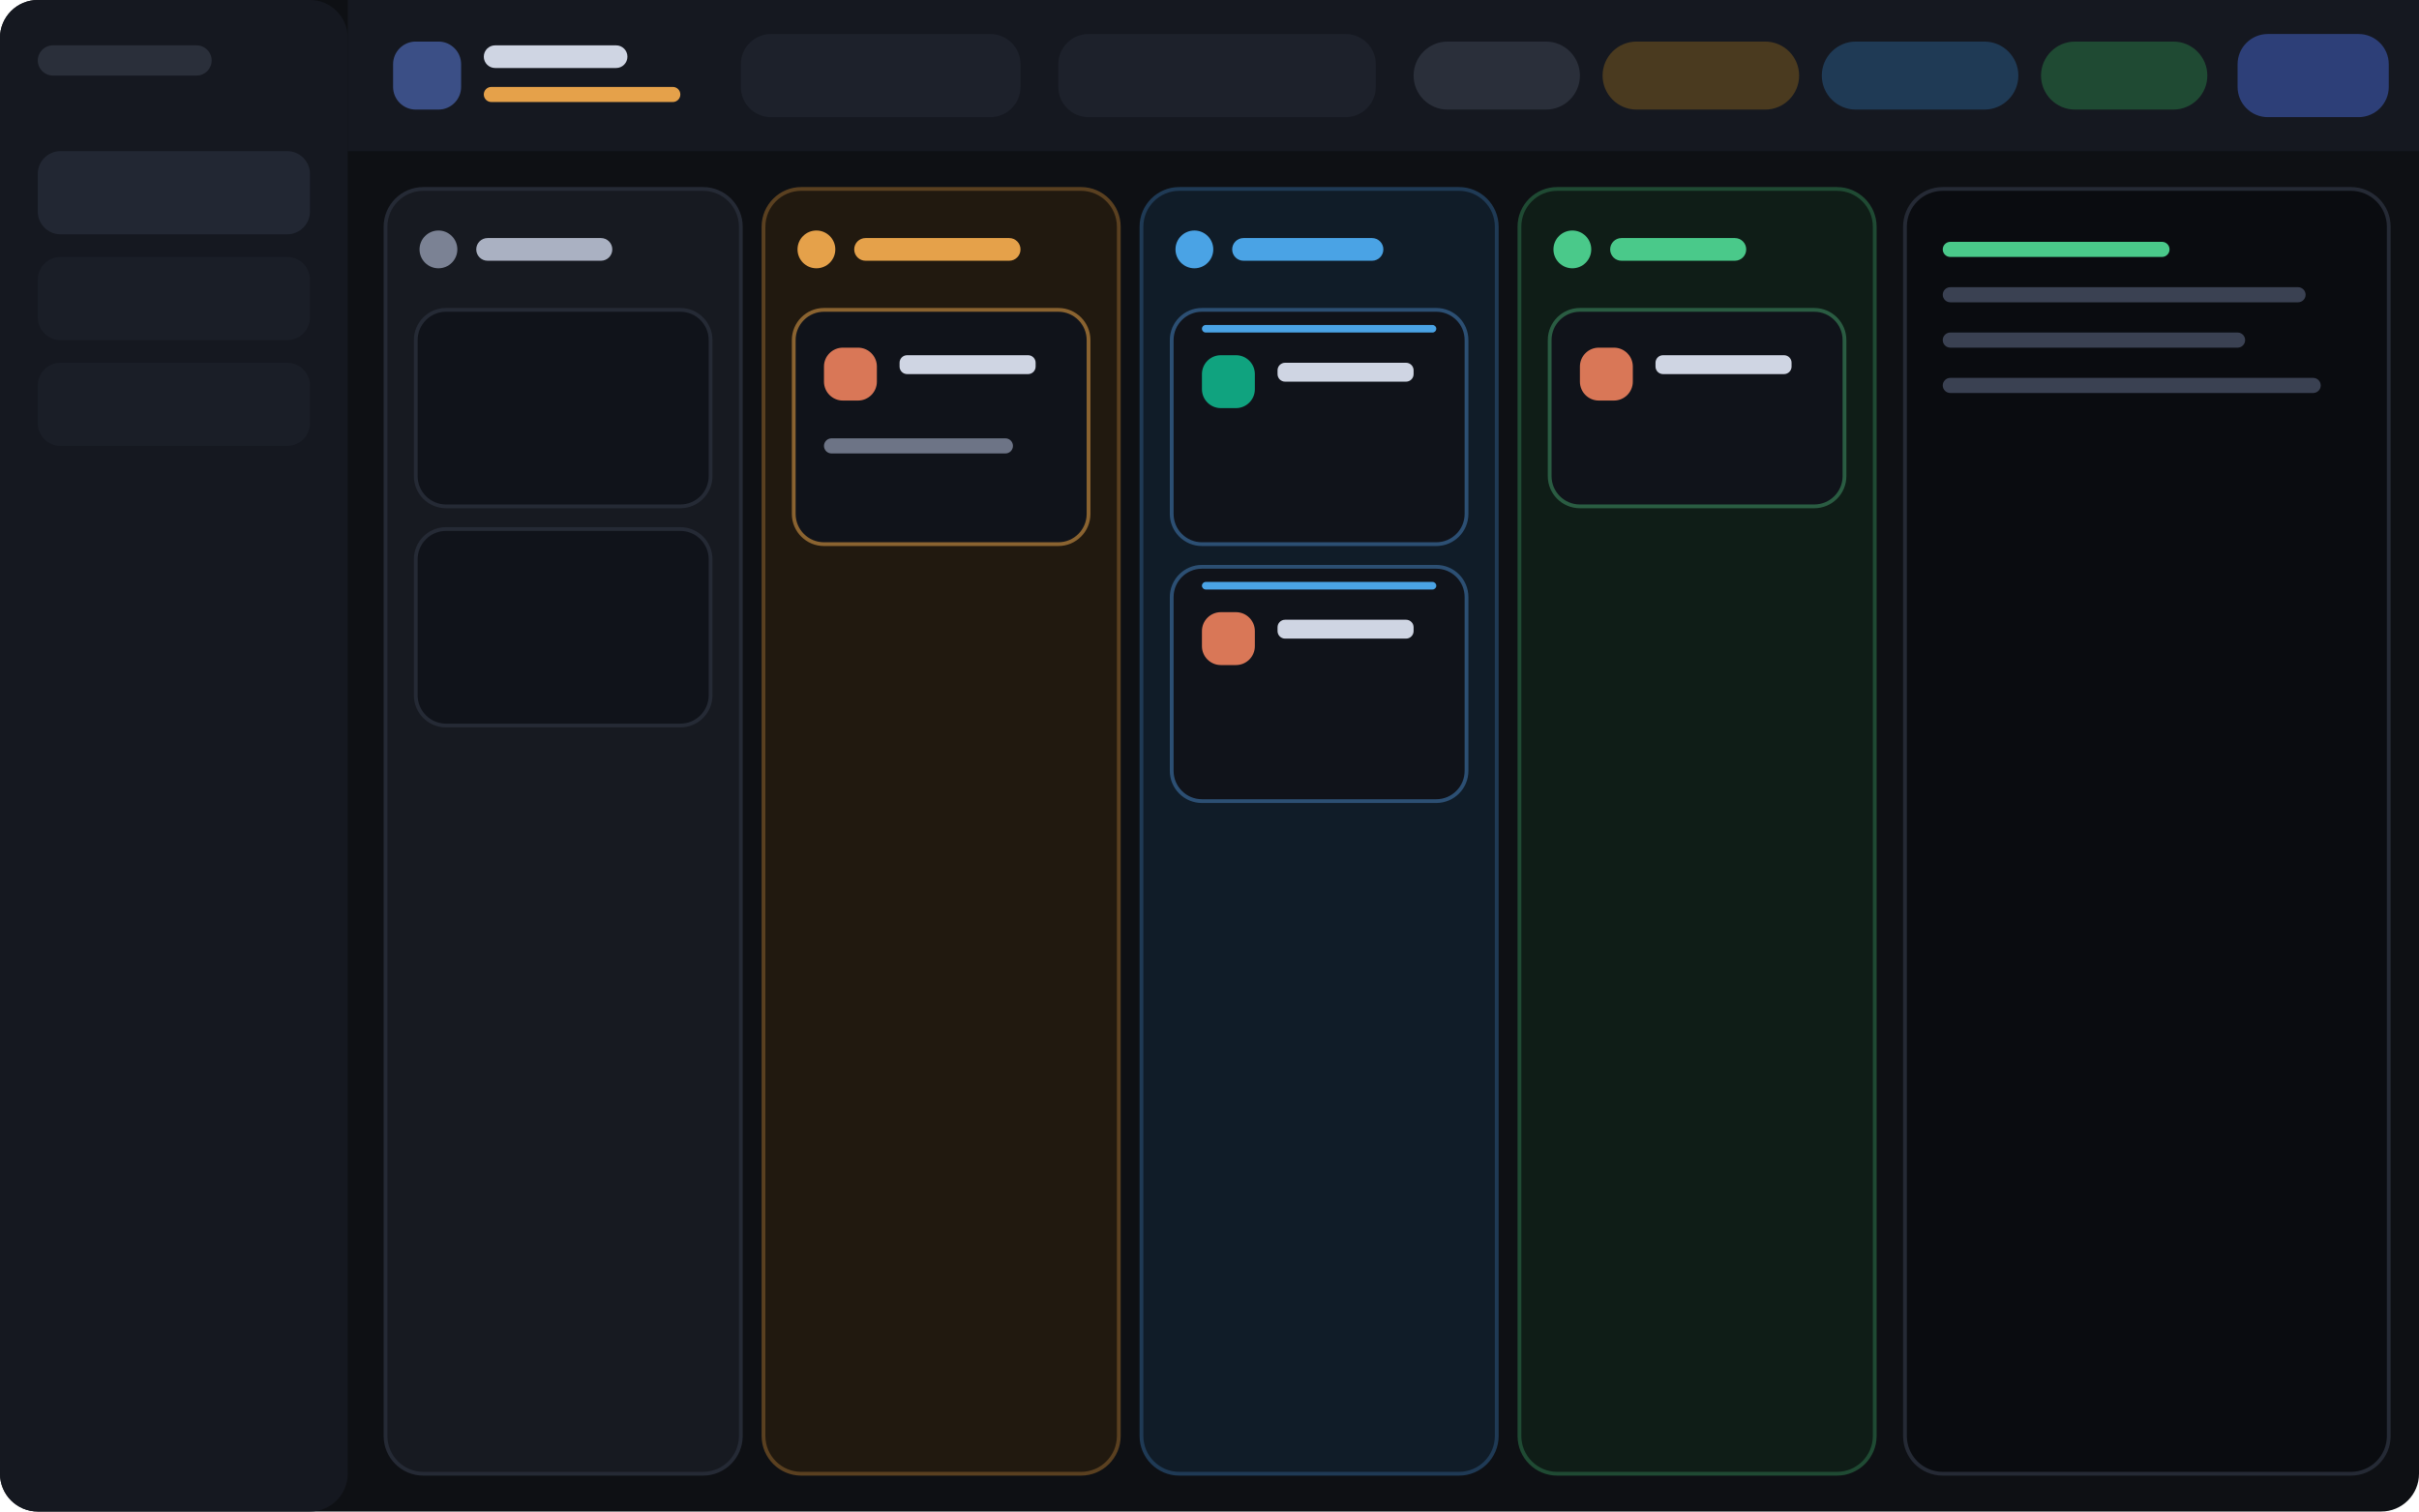
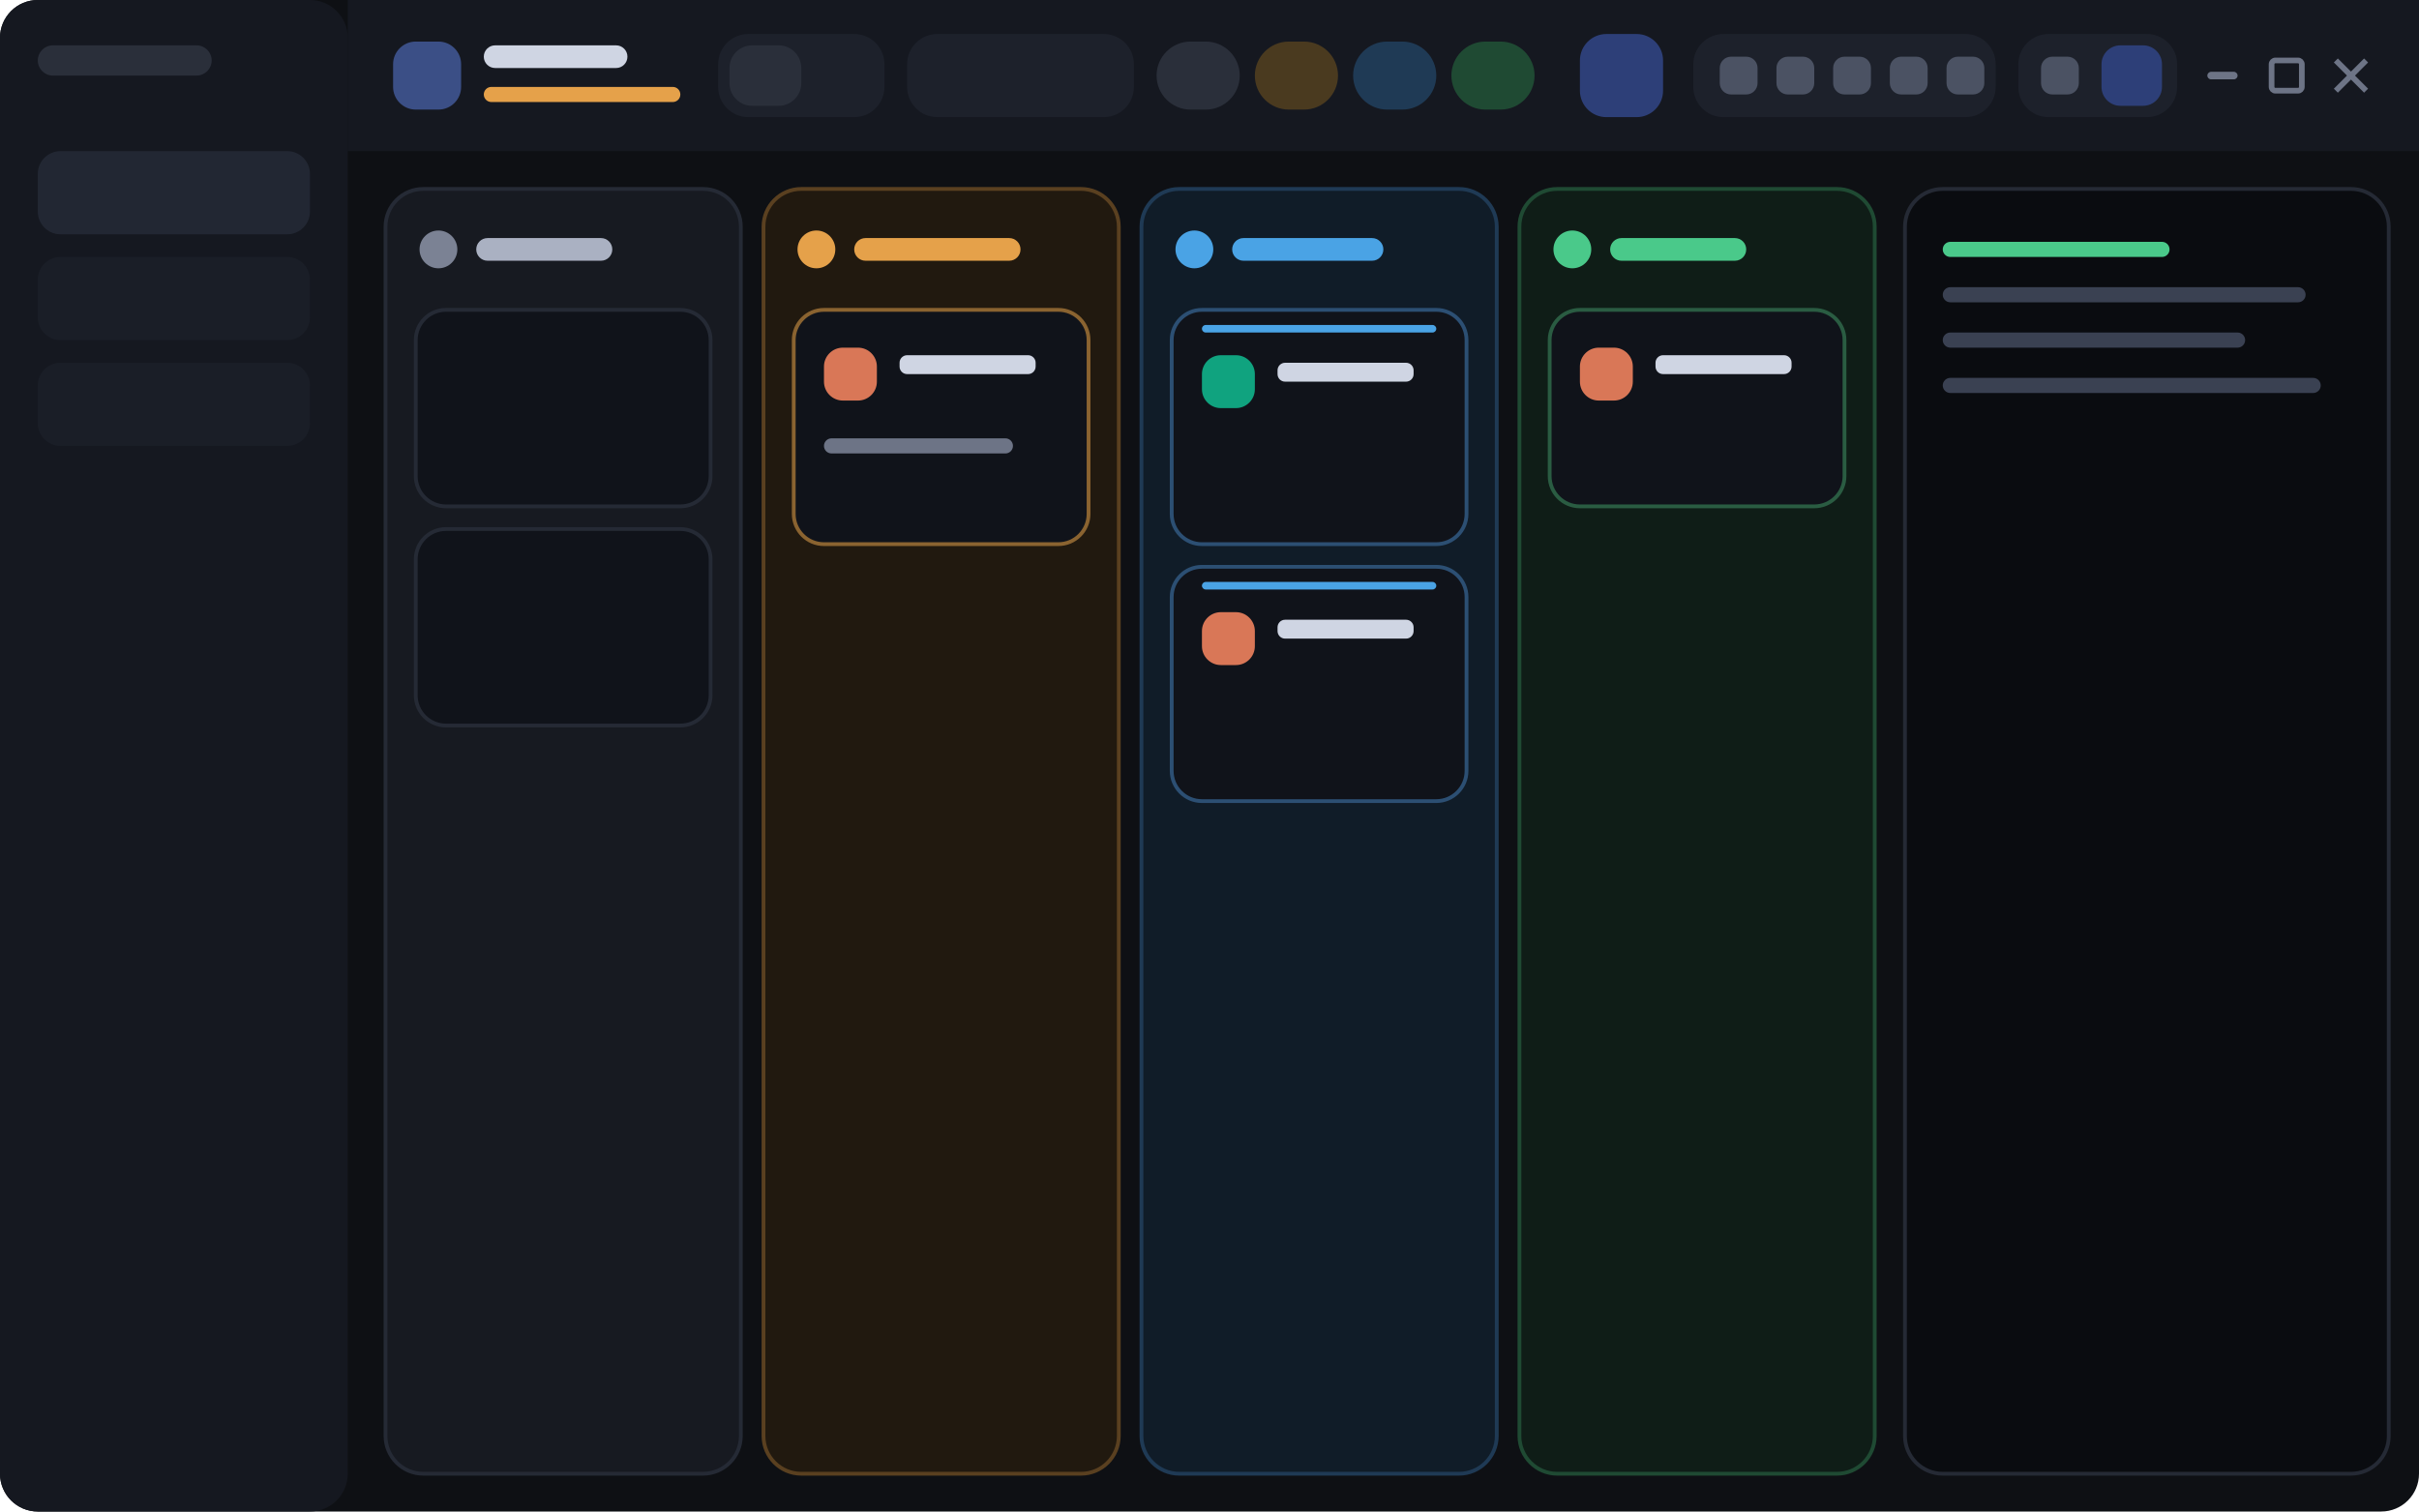
<svg xmlns="http://www.w3.org/2000/svg" width="640" height="400" viewBox="0 0 640 400">
  <rect width="640" height="400" rx="10" fill="#0e1014" />
  <rect x="0" y="0" width="92" height="400" rx="10" fill="#151820" />
  <rect x="10" y="12" width="46" height="8" rx="4" fill="#2a2f3a" />
  <rect x="10" y="40" width="72" height="22" rx="6" fill="#222733" />
  <rect x="10" y="68" width="72" height="22" rx="6" fill="#1a1e27" />
  <rect x="10" y="96" width="72" height="22" rx="6" fill="#1a1e27" />
  <rect x="92" y="0" width="548" height="40" fill="#151820" />
  <rect x="104" y="11" width="18" height="18" rx="6" fill="#3b4f86" />
  <rect x="128" y="12" width="38" height="6" rx="3" fill="#cfd5e3" />
  <rect x="128" y="23" width="52" height="4" rx="2" fill="#e5a14a" />
-   <rect x="196" y="9" width="74" height="22" rx="8" fill="#1d212b" />
-   <rect x="280" y="9" width="84" height="22" rx="8" fill="#1d212b" />
-   <rect x="374" y="11" width="44" height="18" rx="9" fill="#2a2f3a" />
-   <rect x="424" y="11" width="52" height="18" rx="9" fill="#4a3a1f" />
-   <rect x="482" y="11" width="52" height="18" rx="9" fill="#1f3a55" />
-   <rect x="540" y="11" width="44" height="18" rx="9" fill="#1f4a33" />
-   <rect x="592" y="9" width="40" height="22" rx="8" fill="#2d3f78" />
+   <rect x="190" y="9" width="44" height="22" rx="8" fill="#1d212b" />
+   <rect x="193" y="12" width="19" height="16" rx="6" fill="#2a2f3a" />
+   <rect x="240" y="9" width="60" height="22" rx="8" fill="#1d212b" />
+   <rect x="306" y="11" width="22" height="18" rx="9" fill="#2a2f3a" />
+   <rect x="332" y="11" width="22" height="18" rx="9" fill="#4a3a1f" />
+   <rect x="358" y="11" width="22" height="18" rx="9" fill="#1f3a55" />
+   <rect x="384" y="11" width="22" height="18" rx="9" fill="#1f4a33" />
+   <rect x="418" y="9" width="22" height="22" rx="7" fill="#2d3f78" />
+   <rect x="448" y="9" width="80" height="22" rx="8" fill="#1d212b" />
+   <rect x="455" y="15" width="10" height="10" rx="3" fill="#4b5263" />
+   <rect x="470" y="15" width="10" height="10" rx="3" fill="#4b5263" />
+   <rect x="485" y="15" width="10" height="10" rx="3" fill="#4b5263" />
+   <rect x="500" y="15" width="10" height="10" rx="3" fill="#4b5263" />
+   <rect x="515" y="15" width="10" height="10" rx="3" fill="#4b5263" />
+   <rect x="534" y="9" width="42" height="22" rx="8" fill="#1d212b" />
+   <rect x="540" y="15" width="10" height="10" rx="3" fill="#4b5263" />
+   <rect x="556" y="12" width="16" height="16" rx="5" fill="#2d3f78" />
+   <rect x="584" y="19" width="8" height="2" rx="1" fill="#6d7486" />
+   <rect x="601" y="16" width="8" height="8" rx="1" fill="none" stroke="#6d7486" stroke-width="1.5" />
+   <path d="M618 16l8 8M626 16l-8 8" stroke="#6d7486" stroke-width="1.5" />
  <g>
    <rect x="102" y="50" width="94" height="340" rx="10" fill="#171a21" stroke="#252a35" />
    <circle cx="116" cy="66" r="5" fill="#7b8294" />
    <rect x="126" y="63" width="36" height="6" rx="3" fill="#aab1c2" />
    <rect x="110" y="82" width="78" height="52" rx="8" fill="#10131a" stroke="#252a35" />
    <rect x="110" y="140" width="78" height="52" rx="8" fill="#10131a" stroke="#252a35" />
  </g>
  <g>
    <rect x="202" y="50" width="94" height="340" rx="10" fill="#21190f" stroke="#5a4020" />
    <circle cx="216" cy="66" r="5" fill="#e5a14a" />
    <rect x="226" y="63" width="44" height="6" rx="3" fill="#e5a14a" />
    <rect x="210" y="82" width="78" height="62" rx="8" fill="#10131a" stroke="#8a6330" />
    <rect x="218" y="92" width="14" height="14" rx="5" fill="#d97757" />
    <rect x="238" y="94" width="36" height="5" rx="2" fill="#cfd5e3" />
    <rect x="218" y="116" width="50" height="4" rx="2" fill="#6d7486" />
  </g>
  <g>
    <rect x="302" y="50" width="94" height="340" rx="10" fill="#101c28" stroke="#1f3a55" />
    <circle cx="316" cy="66" r="5" fill="#4aa3e5" />
    <rect x="326" y="63" width="40" height="6" rx="3" fill="#4aa3e5" />
    <rect x="310" y="82" width="78" height="62" rx="8" fill="#10131a" stroke="#2c4f73" />
    <rect x="318" y="86" width="62" height="2" rx="1" fill="#4aa3e5" />
    <rect x="318" y="94" width="14" height="14" rx="5" fill="#10a37f" />
    <rect x="338" y="96" width="36" height="5" rx="2" fill="#cfd5e3" />
    <rect x="310" y="150" width="78" height="62" rx="8" fill="#10131a" stroke="#2c4f73" />
    <rect x="318" y="154" width="62" height="2" rx="1" fill="#4aa3e5" />
    <rect x="318" y="162" width="14" height="14" rx="5" fill="#d97757" />
    <rect x="338" y="164" width="36" height="5" rx="2" fill="#cfd5e3" />
  </g>
  <g>
    <rect x="402" y="50" width="94" height="340" rx="10" fill="#0f1d17" stroke="#1f4a33" />
    <circle cx="416" cy="66" r="5" fill="#4ac98a" />
    <rect x="426" y="63" width="36" height="6" rx="3" fill="#4ac98a" />
    <rect x="410" y="82" width="78" height="52" rx="8" fill="#10131a" stroke="#2a5c42" />
    <rect x="418" y="92" width="14" height="14" rx="5" fill="#d97757" />
    <rect x="438" y="94" width="36" height="5" rx="2" fill="#cfd5e3" />
  </g>
  <rect x="504" y="50" width="128" height="340" rx="10" fill="#0a0c10" stroke="#252a35" />
  <rect x="514" y="64" width="60" height="4" rx="2" fill="#4ac98a" />
  <rect x="514" y="76" width="96" height="4" rx="2" fill="#3a4152" />
  <rect x="514" y="88" width="80" height="4" rx="2" fill="#3a4152" />
  <rect x="514" y="100" width="100" height="4" rx="2" fill="#3a4152" />
</svg>
